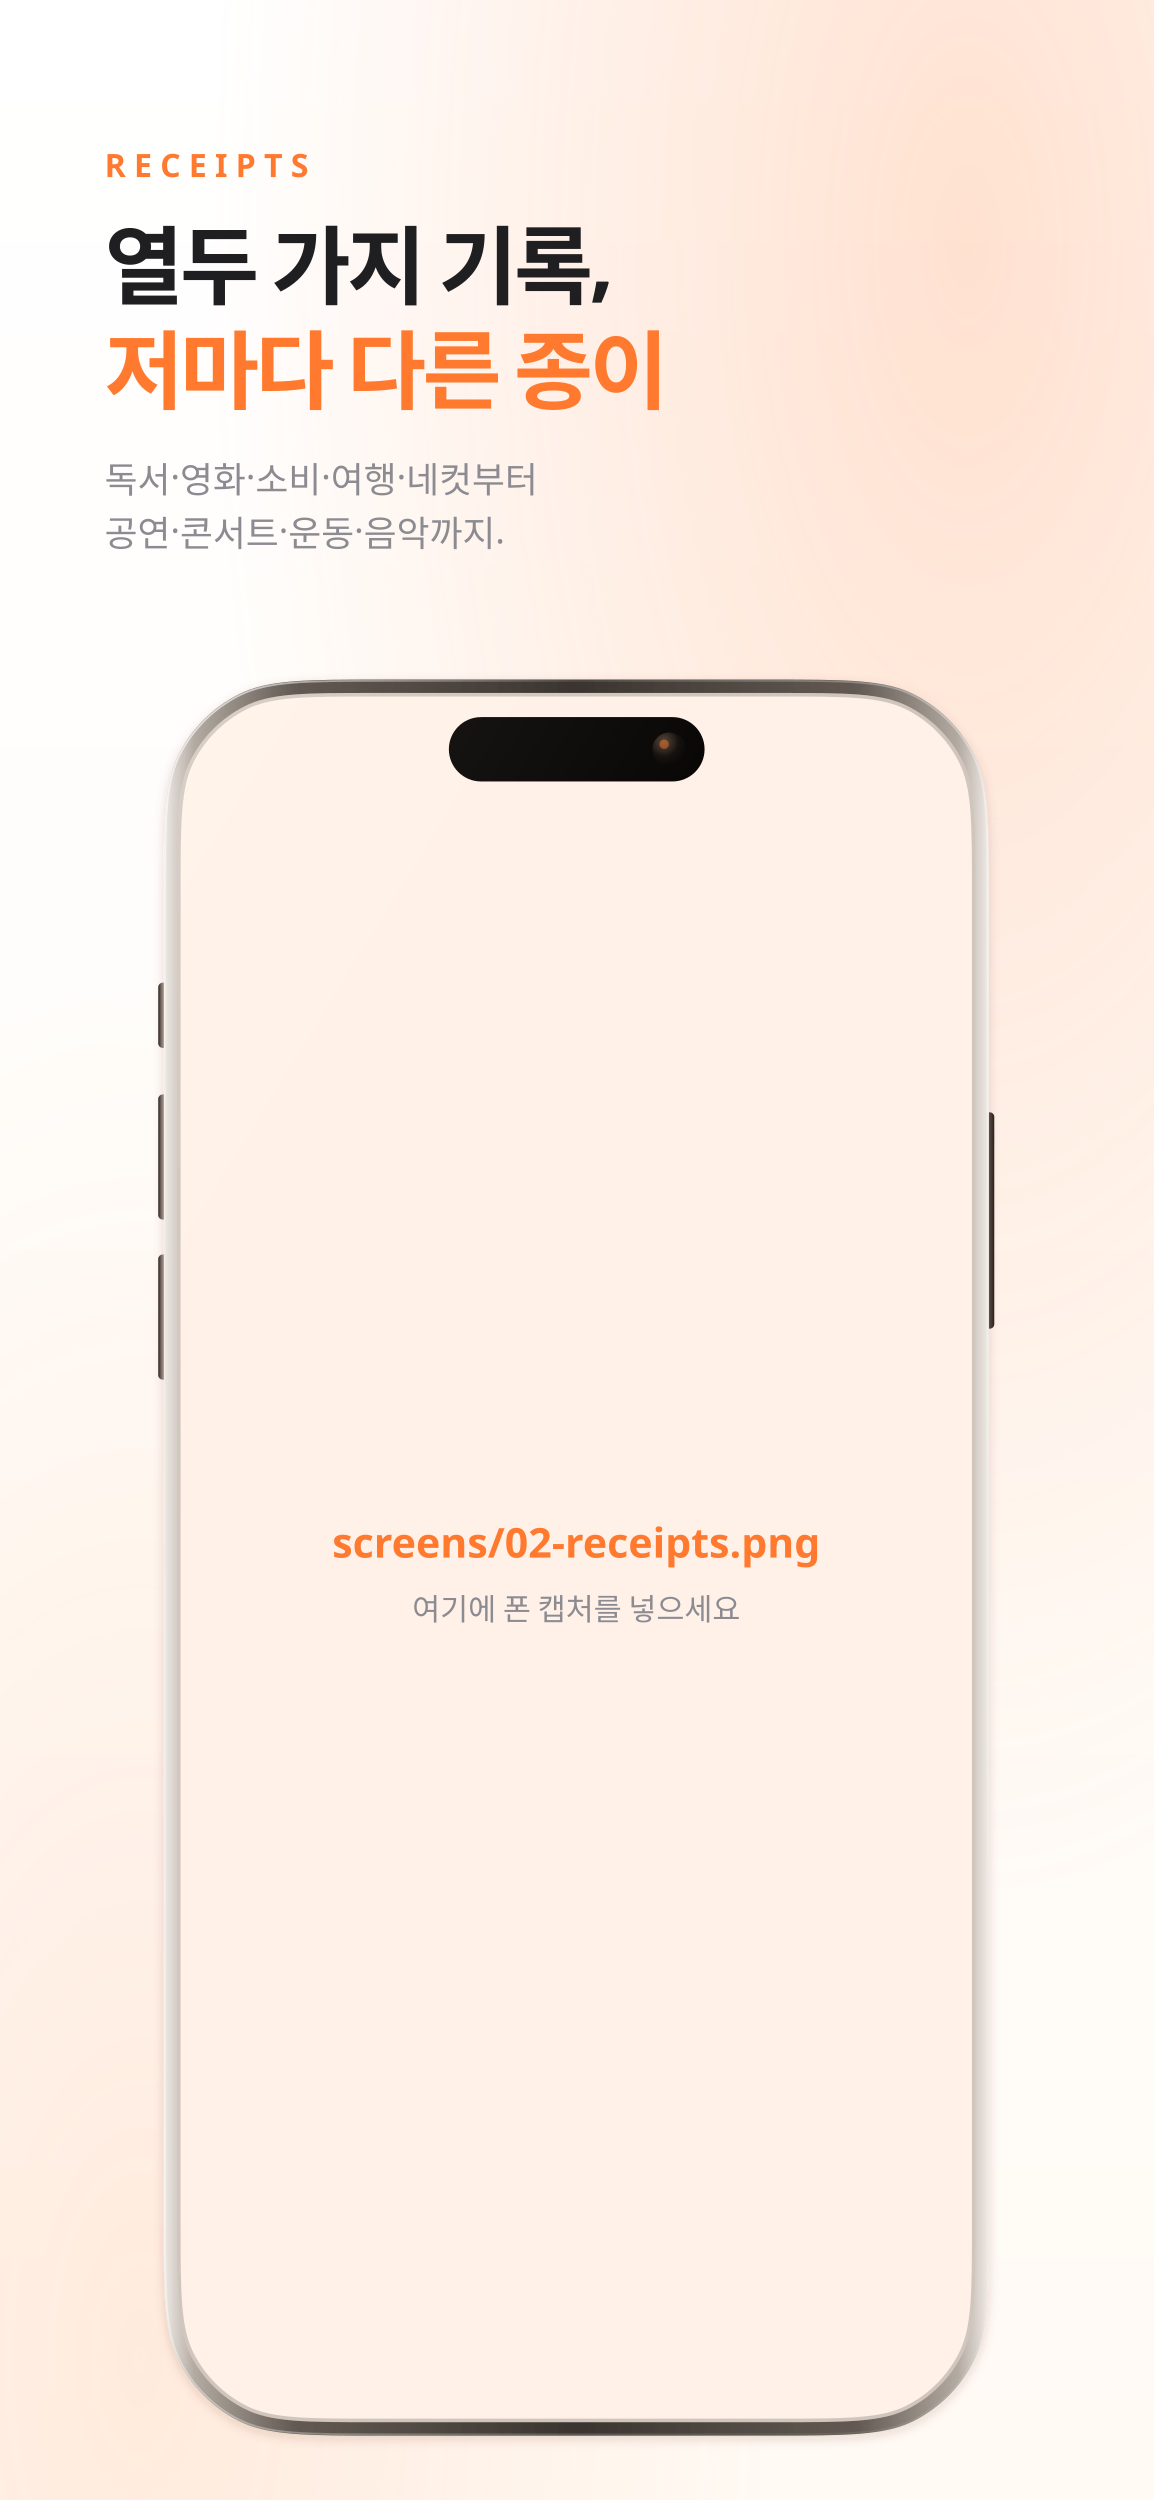
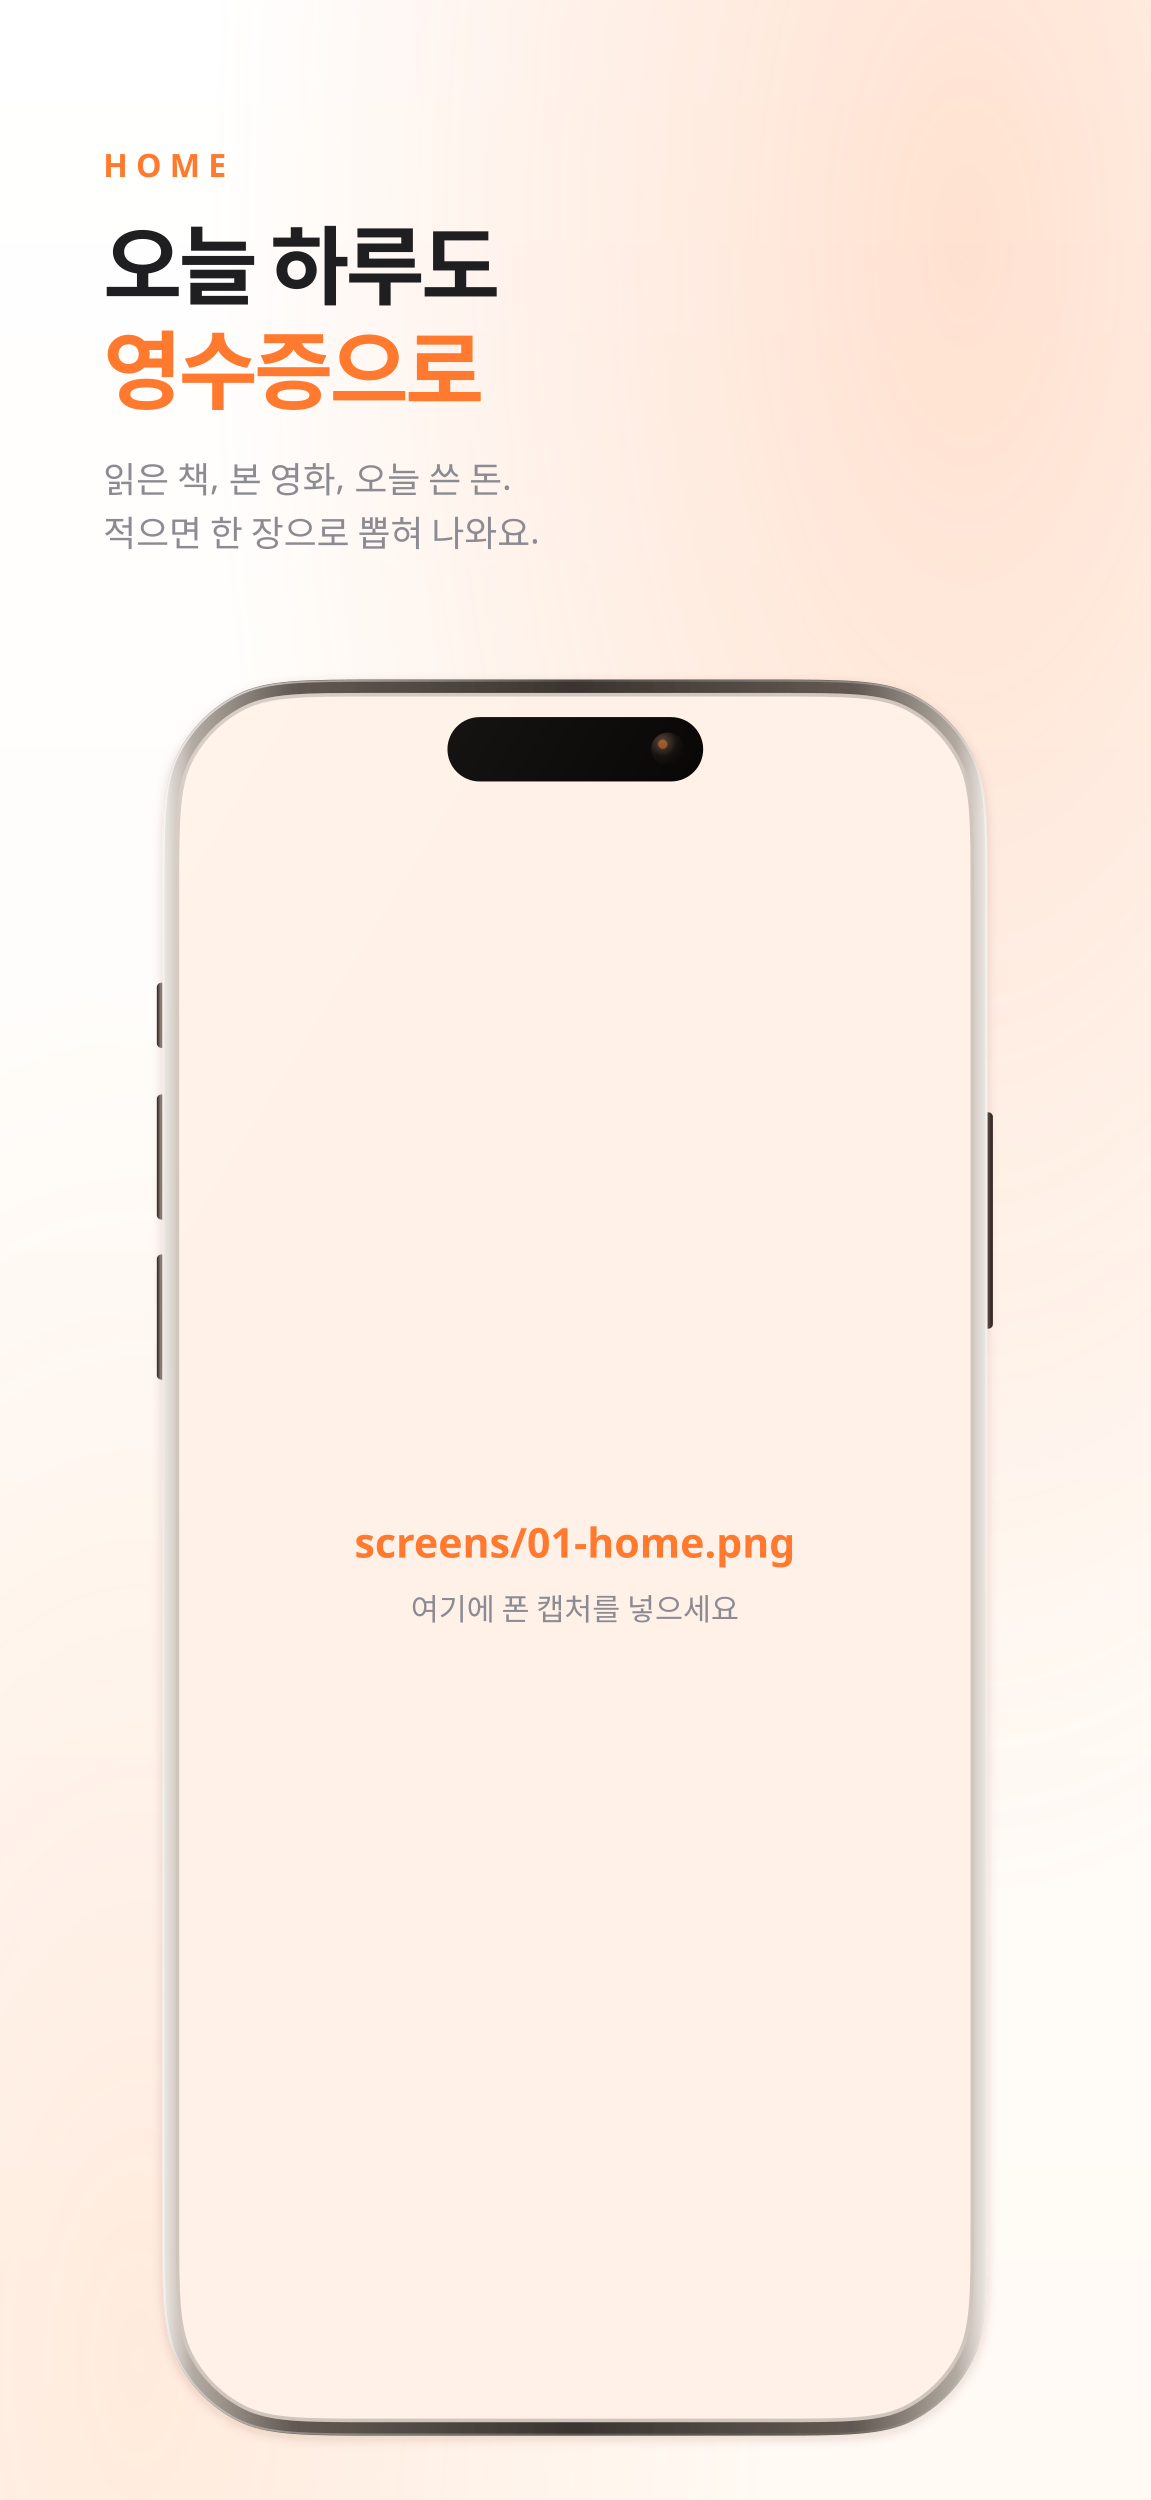
- <svg xmlns="http://www.w3.org/2000/svg" width="1290" height="2796" viewBox="0 0 1290 2796">
+ <svg xmlns="http://www.w3.org/2000/svg" width="1320" height="2868" viewBox="1.57 0 1286.86 2796">
  <defs>
    <linearGradient id="bg" x1="0" y1="0" x2="0" y2="1" gradientUnits="userSpaceOnUse" gradientTransform="scale(1290 2796)">
      <stop offset="0" stop-color="#ffffff" />
      <stop offset="1" stop-color="#fffaf4" />
    </linearGradient>
    <radialGradient id="glow" cx="0.84" cy="0.10" r="0.66" gradientUnits="userSpaceOnUse" gradientTransform="scale(1290 2796)">
      <stop offset="0" stop-color="#ff7a2f" stop-opacity="0.22" />
      <stop offset="1" stop-color="#ff7a2f" stop-opacity="0" />
    </radialGradient>
    <radialGradient id="glow2" cx="0.12" cy="0.94" r="0.55" gradientUnits="userSpaceOnUse" gradientTransform="scale(1290 2796)">
      <stop offset="0" stop-color="#ff7a2f" stop-opacity="0.12" />
      <stop offset="1" stop-color="#ff7a2f" stop-opacity="0" />
    </radialGradient>
    <linearGradient id="rail" x1="0" y1="0" x2="1" y2="0">
      <stop offset="0" stop-color="#f3eee9" />
      <stop offset="0.04" stop-color="#b3aaa2" />
      <stop offset="0.16" stop-color="#635a53" />
      <stop offset="0.5" stop-color="#3a342f" />
      <stop offset="0.84" stop-color="#635a53" />
      <stop offset="0.96" stop-color="#b3aaa2" />
      <stop offset="1" stop-color="#f3eee9" />
    </linearGradient>
    <linearGradient id="rim" x1="0" y1="0" x2="0.7" y2="1">
      <stop offset="0" stop-color="#ffffff" stop-opacity="0.70" />
      <stop offset="0.24" stop-color="#ffffff" stop-opacity="0.10" />
      <stop offset="0.58" stop-color="#ffffff" stop-opacity="0.46" />
      <stop offset="1" stop-color="#ffffff" stop-opacity="0.08" />
    </linearGradient>
    <linearGradient id="btn" x1="0" y1="0" x2="1" y2="0">
      <stop offset="0" stop-color="#26211d" />
      <stop offset="0.35" stop-color="#978d84" />
      <stop offset="0.6" stop-color="#544c45" />
      <stop offset="1" stop-color="#26211d" />
    </linearGradient>
    <linearGradient id="glare" x1="0" y1="0" x2="0.75" y2="1">
      <stop offset="0" stop-color="#ffffff" stop-opacity="0.16" />
      <stop offset="0.16" stop-color="#ffffff" stop-opacity="0.05" />
      <stop offset="0.34" stop-color="#ffffff" stop-opacity="0" />
    </linearGradient>
    <radialGradient id="lens" cx="0.34" cy="0.28" r="0.8">
      <stop offset="0" stop-color="#5a4638" />
      <stop offset="0.55" stop-color="#14100d" />
      <stop offset="1" stop-color="#070605" />
    </radialGradient>
    <filter id="drop" x="-30%" y="-15%" width="160%" height="140%">
      <feDropShadow dx="0" dy="34" stdDeviation="34" flood-color="#6b3410" flood-opacity="0.22" />
      <feDropShadow dx="0" dy="4" stdDeviation="6" flood-color="#6b3410" flood-opacity="0.16" />
    </filter>
    <clipPath id="screenClip">
      <path d="M 870.2 775 c 77.29 0 115.93 0 145.45 15.04 a 138 138 0 0 1 60.31 60.31 c 15.04 29.52 15.04 68.16 15.04 145.45 L 1091 2488.2 c 0 77.29 0 115.93 -15.04 145.45 a 138 138 0 0 1 -60.31 60.31 c -29.52 15.04 -68.16 15.04 -145.45 15.04 L 418.8 2709 c -77.29 0 -115.93 0 -145.45 -15.04 a 138 138 0 0 1 -60.31 -60.31 c -15.04 -29.52 -15.04 -68.16 -15.04 -145.45 L 198 995.8 c 0 -77.29 0 -115.93 15.04 -145.45 a 138 138 0 0 1 60.31 -60.31 c 29.52 -15.04 68.16 -15.04 145.45 -15.04 Z" />
    </clipPath>
  </defs>
  <g id="Background">
    <rect x="-400" width="2090" height="2796" fill="url(#bg)" />
    <rect x="-400" width="2090" height="2796" fill="url(#glow)" />
    <rect x="-400" width="2090" height="2796" fill="url(#glow2)" />
  </g>
  <g id="Caption" font-family="Pretendard, Pretendard Variable, Apple SD Gothic Neo, Malgun Gothic, sans-serif">
-     <text x="117" y="198" font-size="36" font-weight="700" letter-spacing="9.1" fill="#ff7a2f">RECEIPTS</text>
-     <text x="117" y="333" font-size="96" font-weight="800" letter-spacing="-3.9" fill="#1f1f22">열두 가지 기록,</text>
-     <text x="117" y="450" font-size="96" font-weight="800" letter-spacing="-3.9" fill="#ff7a2f">저마다 다른 종이</text>
-     <text x="117" y="551" font-size="40" font-weight="500" fill="#8b8b91">독서·영화·소비·여행·네컷부터</text>
-     <text x="117" y="611" font-size="40" font-weight="500" fill="#8b8b91">공연·콘서트·운동·음악까지.</text>
+     <text x="117" y="198" font-size="36" font-weight="700" letter-spacing="9.1" fill="#ff7a2f">HOME</text>
+     <text x="117" y="333" font-size="96" font-weight="800" letter-spacing="-3.9" fill="#1f1f22">오늘 하루도</text>
+     <text x="117" y="450" font-size="96" font-weight="800" letter-spacing="-3.9" fill="#ff7a2f">영수증으로</text>
+     <text x="117" y="551" font-size="40" font-weight="500" fill="#8b8b91">읽은 책, 본 영화, 오늘 쓴 돈.</text>
+     <text x="117" y="611" font-size="40" font-weight="500" fill="#8b8b91">적으면 한 장으로 뽑혀 나와요.</text>
  </g>
  <g id="Device">
    <g id="Side buttons">
      <rect x="177" y="1099" width="13" height="73" rx="5.06" fill="url(#btn)" />
      <rect x="177" y="1224" width="13" height="140" rx="5.06" fill="url(#btn)" />
      <rect x="177" y="1403" width="13" height="140" rx="5.06" fill="url(#btn)" />
      <rect x="1099" y="1244" width="13" height="242" rx="5.06" fill="url(#btn)" />
    </g>
    <path id="Body" d="M 861.2 760 c 85.69 0 128.53 0 161.26 16.68 a 153 153 0 0 1 66.86 66.86 c 16.68 32.73 16.68 75.57 16.68 161.26 L 1106 2479.2 c 0 85.69 0 128.53 -16.68 161.26 a 153 153 0 0 1 -66.86 66.86 c -32.73 16.68 -75.57 16.68 -161.26 16.68 L 427.8 2724 c -85.69 0 -128.53 0 -161.26 -16.68 a 153 153 0 0 1 -66.86 -66.86 c -16.68 -32.73 -16.68 -75.57 -16.68 -161.26 L 183 1004.8 c 0 -85.69 0 -128.53 16.68 -161.26 a 153 153 0 0 1 66.86 -66.86 c 32.73 -16.68 75.57 -16.68 161.26 -16.68 Z" fill="url(#rail)" filter="url(#drop)" />
    <path id="Rim" d="M 862.1 761.5 c 84.85 0 127.27 0 159.68 16.51 a 151.5 151.5 0 0 1 66.21 66.21 c 16.51 32.41 16.51 74.83 16.51 159.68 L 1104.5 2480.1 c 0 84.85 0 127.27 -16.51 159.68 a 151.5 151.5 0 0 1 -66.21 66.21 c -32.41 16.51 -74.83 16.51 -159.68 16.51 L 426.9 2722.5 c -84.85 0 -127.27 0 -159.68 -16.51 a 151.5 151.5 0 0 1 -66.21 -66.21 c -16.51 -32.41 -16.51 -74.83 -16.51 -159.68 L 184.5 1003.9 c 0 -84.85 0 -127.27 16.51 -159.68 a 151.5 151.5 0 0 1 66.21 -66.21 c 32.41 -16.51 74.83 -16.51 159.68 -16.51 Z" fill="none" stroke="url(#rim)" stroke-width="2" />
    <g clip-path="url(#screenClip)">
      <rect x="198" y="775" width="893" height="1934" fill="#fff1e7" />
-       <text x="644.5" y="1742" font-family="Pretendard, Pretendard Variable, Apple SD Gothic Neo, Malgun Gothic, sans-serif" font-size="46" font-weight="700" fill="#ff7a2f" text-anchor="middle">screens/02-receipts.png</text>
+       <text x="644.5" y="1742" font-family="Pretendard, Pretendard Variable, Apple SD Gothic Neo, Malgun Gothic, sans-serif" font-size="46" font-weight="700" fill="#ff7a2f" text-anchor="middle">screens/01-home.png</text>
      <text x="644.5" y="1812" font-family="Pretendard, Pretendard Variable, Apple SD Gothic Neo, Malgun Gothic, sans-serif" font-size="34" fill="#8b8b91" text-anchor="middle">여기에 폰 캡처를 넣으세요</text>
      <path d="M 870.2 775 c 77.29 0 115.93 0 145.45 15.04 a 138 138 0 0 1 60.31 60.31 c 15.04 29.52 15.04 68.16 15.04 145.45 L 1091 2488.2 c 0 77.29 0 115.93 -15.04 145.45 a 138 138 0 0 1 -60.31 60.31 c -29.52 15.04 -68.16 15.04 -145.45 15.04 L 418.8 2709 c -77.29 0 -115.93 0 -145.45 -15.04 a 138 138 0 0 1 -60.31 -60.31 c -15.04 -29.52 -15.04 -68.16 -15.04 -145.45 L 198 995.8 c 0 -77.29 0 -115.93 15.04 -145.45 a 138 138 0 0 1 60.31 -60.31 c 29.52 -15.04 68.16 -15.04 145.45 -15.04 Z" fill="none" stroke="#000000" stroke-opacity="0.18" stroke-width="8" />
    </g>
    <g id="Dynamic island">
      <rect x="502" y="802" width="286" height="72" rx="36" fill="#0a0806" />
      <circle cx="748.4" cy="838" r="18.72" fill="url(#lens)" />
      <circle cx="742.78" cy="832.38" r="5.24" fill="#ff7a2f" fill-opacity="0.45" />
    </g>
    <path id="Glare" d="M 870.2 775 c 77.29 0 115.93 0 145.45 15.04 a 138 138 0 0 1 60.31 60.31 c 15.04 29.52 15.04 68.16 15.04 145.45 L 1091 2488.2 c 0 77.29 0 115.93 -15.04 145.45 a 138 138 0 0 1 -60.31 60.31 c -29.52 15.04 -68.16 15.04 -145.45 15.04 L 418.8 2709 c -77.29 0 -115.93 0 -145.45 -15.04 a 138 138 0 0 1 -60.31 -60.31 c -15.04 -29.52 -15.04 -68.16 -15.04 -145.45 L 198 995.8 c 0 -77.29 0 -115.93 15.04 -145.45 a 138 138 0 0 1 60.31 -60.31 c 29.52 -15.04 68.16 -15.04 145.45 -15.04 Z" fill="url(#glare)" pointer-events="none" />
  </g>
</svg>
